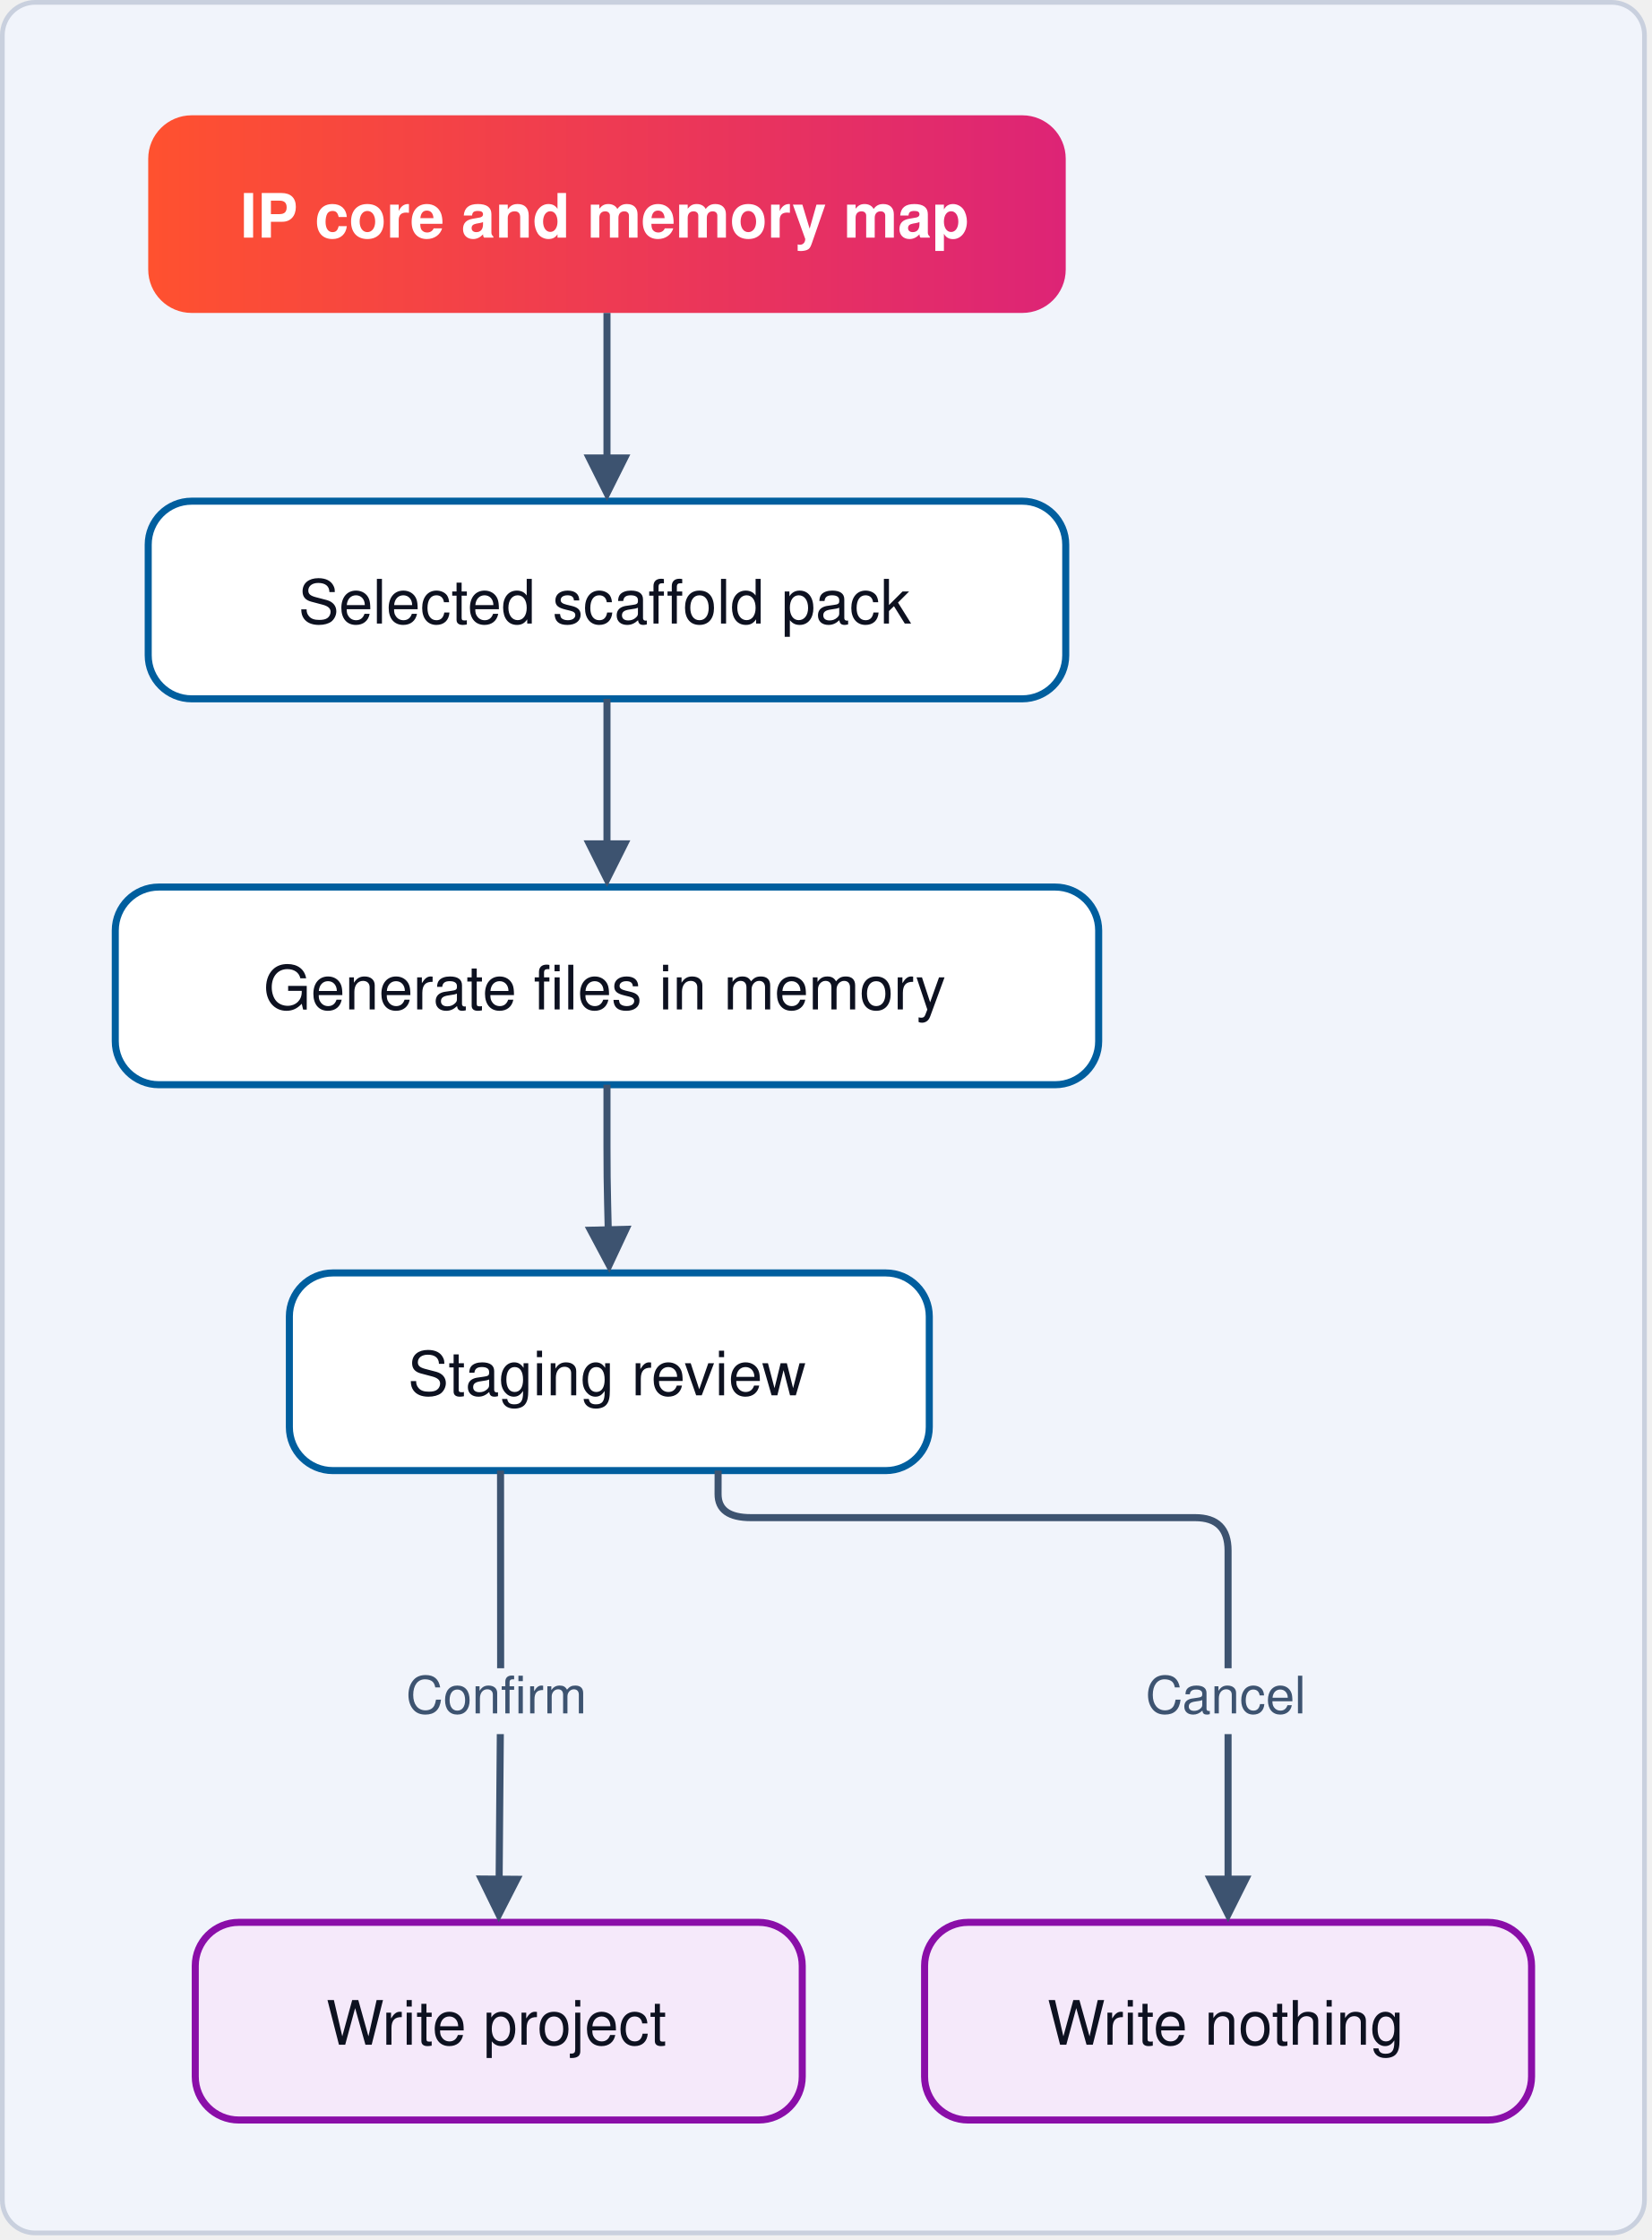
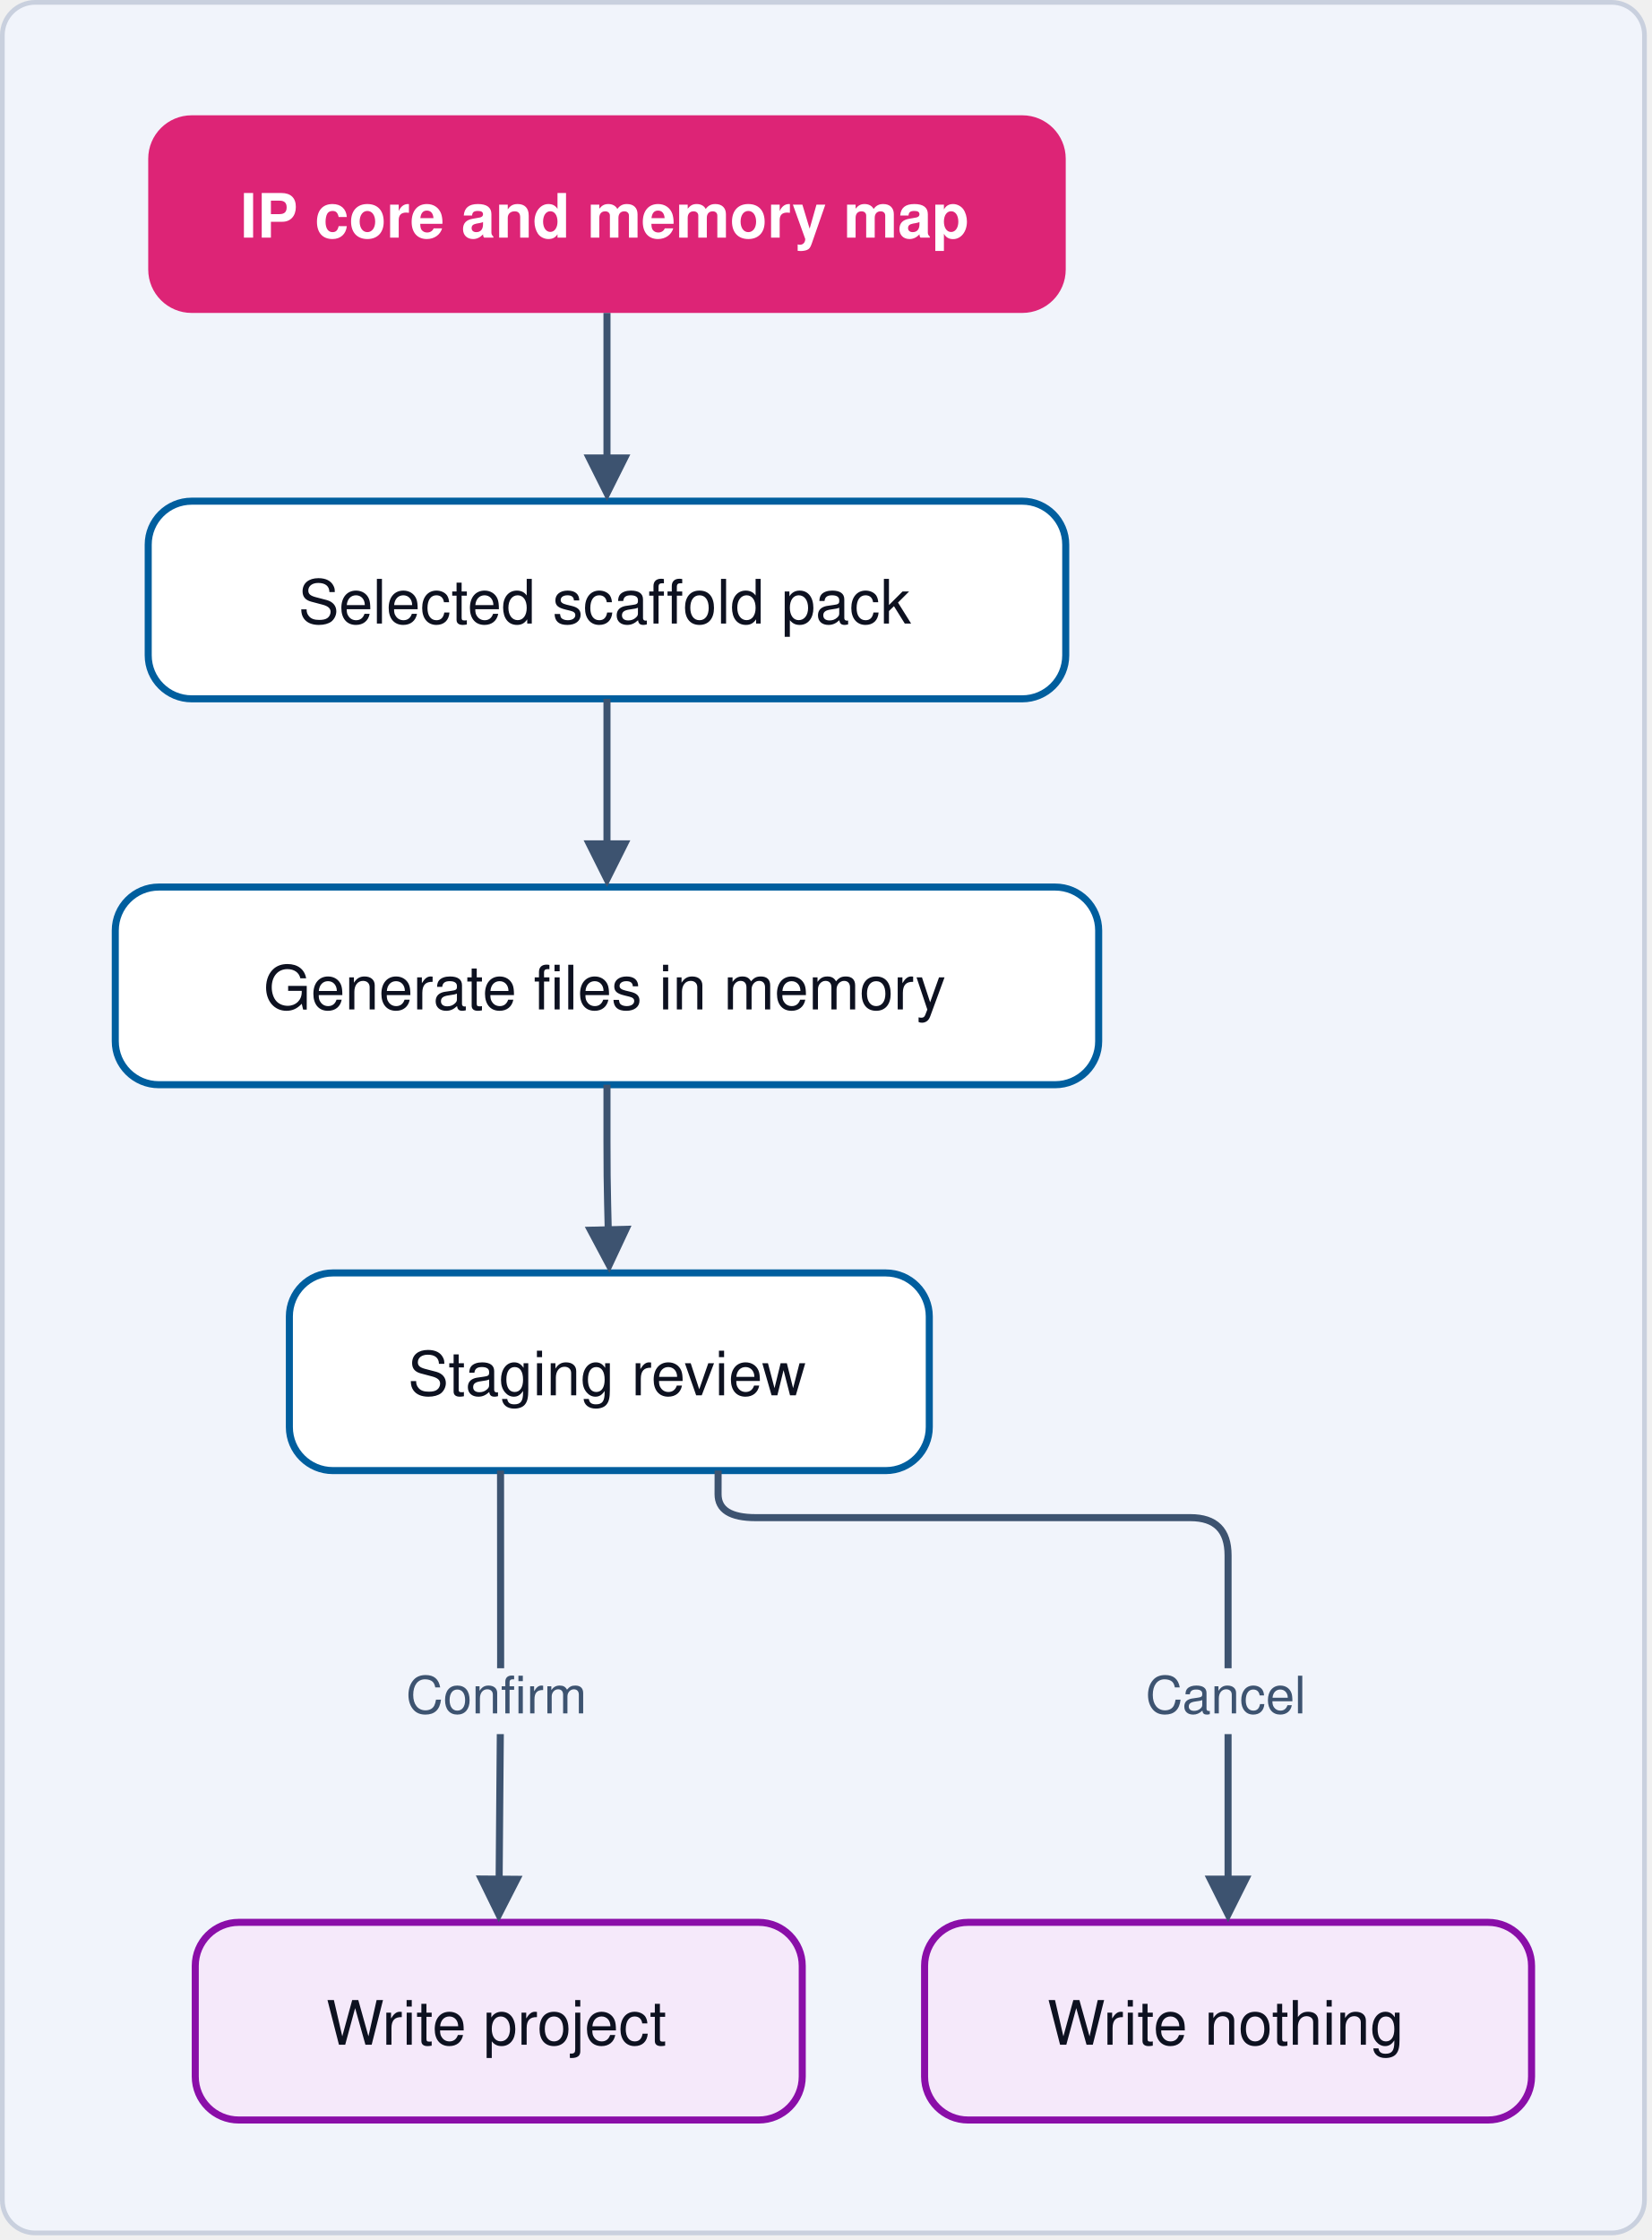
- <svg xmlns="http://www.w3.org/2000/svg" style="background: transparent; background-color: transparent; color-scheme: light;" version="1.1" width="351px" height="476px" viewBox="-0.5 -0.5 351 476" content="&lt;mxfile host=&quot;Electron&quot; agent=&quot;Mozilla/5.0 (Macintosh; Intel Mac OS X 10_15_7) AppleWebKit/537.36 (KHTML, like Gecko) draw.io/26.2.15 Chrome/134.0.7.205 Electron/35.2.1 Safari/537.36&quot; version=&quot;26.2.15&quot;&gt;&#10;  &lt;diagram name=&quot;Diagram&quot; id=&quot;d1&quot;&gt;&#10;    &lt;mxGraphModel dx=&quot;-198&quot; dy=&quot;-130&quot; grid=&quot;0&quot; gridSize=&quot;10&quot; guides=&quot;1&quot; tooltips=&quot;1&quot; connect=&quot;1&quot; arrows=&quot;1&quot; fold=&quot;0&quot; page=&quot;0&quot; pageScale=&quot;1&quot; pageWidth=&quot;850&quot; pageHeight=&quot;1100&quot; math=&quot;0&quot; shadow=&quot;0&quot;&gt;&#10;      &lt;root&gt;&#10;        &lt;mxCell id=&quot;0&quot; /&gt;&#10;        &lt;mxCell id=&quot;bg&quot; value=&quot;Background&quot; style=&quot;locked=1;&quot; parent=&quot;0&quot; /&gt;&#10;        &lt;mxCell id=&quot;card&quot; value=&quot;&quot; style=&quot;rounded=1;arcSize=2;absoluteArcSize=0;fillColor=#f1f4fb;strokeColor=#c9d0de;&quot; parent=&quot;bg&quot; vertex=&quot;1&quot;&gt;&#10;          &lt;mxGeometry width=&quot;349&quot; height=&quot;474&quot; as=&quot;geometry&quot; /&gt;&#10;        &lt;/mxCell&gt;&#10;        &lt;mxCell id=&quot;1&quot; value=&quot;Diagram&quot; parent=&quot;0&quot; /&gt;&#10;        &lt;mxCell id=&quot;n_A&quot; value=&quot;IP core and memory map&quot; style=&quot;fontFamily=Manrope, Helvetica, Arial, sans-serif;fontSize=13;fontColor=#0d1120;strokeWidth=1.5;rounded=1;arcSize=22;fillColor=#ff512f;gradientColor=#dd2476;gradientDirection=east;strokeColor=none;fontColor=#ffffff;fontStyle=1;&quot; parent=&quot;1&quot; vertex=&quot;1&quot;&gt;&#10;          &lt;mxGeometry x=&quot;31&quot; y=&quot;24&quot; width=&quot;195&quot; height=&quot;42&quot; as=&quot;geometry&quot; /&gt;&#10;        &lt;/mxCell&gt;&#10;        &lt;mxCell id=&quot;n_B&quot; value=&quot;Selected scaffold pack&quot; style=&quot;fontFamily=Manrope, Helvetica, Arial, sans-serif;fontSize=13;fontColor=#0d1120;strokeWidth=1.5;rounded=1;arcSize=22;fillColor=#ffffff;strokeColor=#005e9e;&quot; parent=&quot;1&quot; vertex=&quot;1&quot;&gt;&#10;          &lt;mxGeometry x=&quot;31&quot; y=&quot;106&quot; width=&quot;195&quot; height=&quot;42&quot; as=&quot;geometry&quot; /&gt;&#10;        &lt;/mxCell&gt;&#10;        &lt;mxCell id=&quot;n_C&quot; value=&quot;Generate files in memory&quot; style=&quot;fontFamily=Manrope, Helvetica, Arial, sans-serif;fontSize=13;fontColor=#0d1120;strokeWidth=1.5;rounded=1;arcSize=22;fillColor=#ffffff;strokeColor=#005e9e;&quot; parent=&quot;1&quot; vertex=&quot;1&quot;&gt;&#10;          &lt;mxGeometry x=&quot;24&quot; y=&quot;188&quot; width=&quot;209&quot; height=&quot;42&quot; as=&quot;geometry&quot; /&gt;&#10;        &lt;/mxCell&gt;&#10;        &lt;mxCell id=&quot;n_D&quot; value=&quot;Staging review&quot; style=&quot;fontFamily=Manrope, Helvetica, Arial, sans-serif;fontSize=13;fontColor=#0d1120;strokeWidth=1.5;rounded=1;arcSize=22;fillColor=#ffffff;strokeColor=#005e9e;&quot; parent=&quot;1&quot; vertex=&quot;1&quot;&gt;&#10;          &lt;mxGeometry x=&quot;61&quot; y=&quot;270&quot; width=&quot;136&quot; height=&quot;42&quot; as=&quot;geometry&quot; /&gt;&#10;        &lt;/mxCell&gt;&#10;        &lt;mxCell id=&quot;n_E&quot; value=&quot;Write project&quot; style=&quot;fontFamily=Manrope, Helvetica, Arial, sans-serif;fontSize=13;fontColor=#0d1120;strokeWidth=1.5;rounded=1;arcSize=22;fillColor=#f5e9fa;strokeColor=#8a0ea8;&quot; parent=&quot;1&quot; vertex=&quot;1&quot;&gt;&#10;          &lt;mxGeometry x=&quot;41&quot; y=&quot;408&quot; width=&quot;129&quot; height=&quot;42&quot; as=&quot;geometry&quot; /&gt;&#10;        &lt;/mxCell&gt;&#10;        &lt;mxCell id=&quot;n_F&quot; value=&quot;Write nothing&quot; style=&quot;fontFamily=Manrope, Helvetica, Arial, sans-serif;fontSize=13;fontColor=#0d1120;strokeWidth=1.5;rounded=1;arcSize=22;fillColor=#f5e9fa;strokeColor=#8a0ea8;&quot; parent=&quot;1&quot; vertex=&quot;1&quot;&gt;&#10;          &lt;mxGeometry x=&quot;196&quot; y=&quot;408&quot; width=&quot;129&quot; height=&quot;42&quot; as=&quot;geometry&quot; /&gt;&#10;        &lt;/mxCell&gt;&#10;        &lt;mxCell id=&quot;e0&quot; value=&quot;&quot; style=&quot;edgeStyle=orthogonalEdgeStyle;rounded=1;arcSize=14;strokeColor=#3d5370;strokeWidth=1.5;endArrow=block;endFill=1;endSize=6;fontFamily=Manrope, Helvetica, Arial, sans-serif;fontSize=11;fontColor=#3d5370;labelBackgroundColor=#f1f4fb;exitX=0.5;exitY=1;exitDx=0;exitDy=0;entryX=0.5;entryY=0;entryDx=0;entryDy=0;&quot; parent=&quot;1&quot; source=&quot;n_A&quot; target=&quot;n_B&quot; edge=&quot;1&quot;&gt;&#10;          &lt;mxGeometry relative=&quot;1&quot; as=&quot;geometry&quot; /&gt;&#10;        &lt;/mxCell&gt;&#10;        &lt;mxCell id=&quot;e1&quot; value=&quot;&quot; style=&quot;edgeStyle=orthogonalEdgeStyle;rounded=1;arcSize=14;strokeColor=#3d5370;strokeWidth=1.5;endArrow=block;endFill=1;endSize=6;fontFamily=Manrope, Helvetica, Arial, sans-serif;fontSize=11;fontColor=#3d5370;labelBackgroundColor=#f1f4fb;exitX=0.5;exitY=1;exitDx=0;exitDy=0;entryX=0.5;entryY=0;entryDx=0;entryDy=0;&quot; parent=&quot;1&quot; source=&quot;n_B&quot; target=&quot;n_C&quot; edge=&quot;1&quot;&gt;&#10;          &lt;mxGeometry relative=&quot;1&quot; as=&quot;geometry&quot; /&gt;&#10;        &lt;/mxCell&gt;&#10;        &lt;mxCell id=&quot;e2&quot; value=&quot;&quot; style=&quot;edgeStyle=orthogonalEdgeStyle;rounded=1;arcSize=14;strokeColor=#3d5370;strokeWidth=1.5;endArrow=block;endFill=1;endSize=6;fontFamily=Manrope, Helvetica, Arial, sans-serif;fontSize=11;fontColor=#3d5370;labelBackgroundColor=#f1f4fb;exitX=0.5;exitY=1;exitDx=0;exitDy=0;entryX=0.5;entryY=0;entryDx=0;entryDy=0;&quot; parent=&quot;1&quot; source=&quot;n_C&quot; target=&quot;n_D&quot; edge=&quot;1&quot;&gt;&#10;          &lt;mxGeometry relative=&quot;1&quot; as=&quot;geometry&quot; /&gt;&#10;        &lt;/mxCell&gt;&#10;        &lt;mxCell id=&quot;e3&quot; value=&quot;Confirm&quot; style=&quot;edgeStyle=orthogonalEdgeStyle;rounded=1;arcSize=14;strokeColor=#3d5370;strokeWidth=1.5;endArrow=block;endFill=1;endSize=6;fontFamily=Manrope, Helvetica, Arial, sans-serif;fontSize=11;fontColor=#3d5370;labelBackgroundColor=#f1f4fb;exitX=0.33;exitY=1;exitDx=0;exitDy=0;entryX=0.5;entryY=0;entryDx=0;entryDy=0;&quot; parent=&quot;1&quot; source=&quot;n_D&quot; target=&quot;n_E&quot; edge=&quot;1&quot;&gt;&#10;          &lt;mxGeometry relative=&quot;1&quot; as=&quot;geometry&quot; /&gt;&#10;        &lt;/mxCell&gt;&#10;        &lt;mxCell id=&quot;e4&quot; value=&quot;Cancel&quot; style=&quot;edgeStyle=orthogonalEdgeStyle;rounded=1;arcSize=14;strokeColor=#3d5370;strokeWidth=1.5;endArrow=block;endFill=1;endSize=6;fontFamily=Manrope, Helvetica, Arial, sans-serif;fontSize=11;fontColor=#3d5370;labelBackgroundColor=#f1f4fb;exitX=0.67;exitY=1;exitDx=0;exitDy=0;entryX=0.5;entryY=0;entryDx=0;entryDy=0;&quot; parent=&quot;1&quot; source=&quot;n_D&quot; target=&quot;n_F&quot; edge=&quot;1&quot;&gt;&#10;          &lt;mxGeometry x=&quot;0.53&quot; relative=&quot;1&quot; as=&quot;geometry&quot;&gt;&#10;            &lt;Array as=&quot;points&quot;&gt;&#10;              &lt;mxPoint x=&quot;152&quot; y=&quot;322&quot; /&gt;&#10;              &lt;mxPoint x=&quot;261&quot; y=&quot;322&quot; /&gt;&#10;            &lt;/Array&gt;&#10;          &lt;/mxGeometry&gt;&#10;        &lt;/mxCell&gt;&#10;      &lt;/root&gt;&#10;    &lt;/mxGraphModel&gt;&#10;  &lt;/diagram&gt;&#10;&lt;/mxfile&gt;&#10;">
-   <defs>
-     <linearGradient x1="0%" y1="0%" x2="100%" y2="0%" id="drawio-svg-aVWAiIi0byMGvSqECGPo-gradient-light-dark_ff512f_ff6c4e_-1-light-dark_dd2476_ff80c6_-1-e-0">
-       <stop offset="0%" stop-color="#ff512f" stop-opacity="1" style="stop-color: light-dark(rgb(255, 81, 47), rgb(255, 108, 78)); stop-opacity: 1;" />
-       <stop offset="100%" stop-color="#dd2476" stop-opacity="1" style="stop-color: light-dark(rgb(221, 36, 118), rgb(255, 128, 198)); stop-opacity: 1;" />
-     </linearGradient>
-   </defs>
+ <svg xmlns="http://www.w3.org/2000/svg" style="background: transparent; background-color: transparent; color-scheme: light;" version="1.1" width="351px" height="476px" viewBox="-0.5 -0.5 351 476" content="&lt;mxfile host=&quot;Electron&quot; agent=&quot;Mozilla/5.0 (Macintosh; Intel Mac OS X 10_15_7) AppleWebKit/537.36 (KHTML, like Gecko) draw.io/26.2.15 Chrome/134.0.7.205 Electron/35.2.1 Safari/537.36&quot; version=&quot;26.2.15&quot;&gt;&#10;  &lt;diagram name=&quot;Diagram&quot; id=&quot;d1&quot;&gt;&#10;    &lt;mxGraphModel dx=&quot;-198&quot; dy=&quot;-130&quot; grid=&quot;0&quot; gridSize=&quot;10&quot; guides=&quot;1&quot; tooltips=&quot;1&quot; connect=&quot;1&quot; arrows=&quot;1&quot; fold=&quot;0&quot; page=&quot;0&quot; pageScale=&quot;1&quot; pageWidth=&quot;850&quot; pageHeight=&quot;1100&quot; math=&quot;0&quot; shadow=&quot;0&quot;&gt;&#10;      &lt;root&gt;&#10;        &lt;mxCell id=&quot;0&quot; /&gt;&#10;        &lt;mxCell id=&quot;bg&quot; value=&quot;Background&quot; style=&quot;locked=1;&quot; parent=&quot;0&quot; /&gt;&#10;        &lt;mxCell id=&quot;card&quot; value=&quot;&quot; style=&quot;rounded=1;arcSize=2;absoluteArcSize=0;fillColor=#f1f4fb;strokeColor=#c9d0de;&quot; parent=&quot;bg&quot; vertex=&quot;1&quot;&gt;&#10;          &lt;mxGeometry width=&quot;349&quot; height=&quot;474&quot; as=&quot;geometry&quot; /&gt;&#10;        &lt;/mxCell&gt;&#10;        &lt;mxCell id=&quot;1&quot; value=&quot;Diagram&quot; parent=&quot;0&quot; /&gt;&#10;        &lt;mxCell id=&quot;n_A&quot; value=&quot;IP core and memory map&quot; style=&quot;fontFamily=Manrope, Helvetica, Arial, sans-serif;fontSize=13;fontColor=#0d1120;strokeWidth=1.5;rounded=1;arcSize=22;fillColor=#dd2476;strokeColor=none;fontColor=#ffffff;fontStyle=1;&quot; parent=&quot;1&quot; vertex=&quot;1&quot;&gt;&#10;          &lt;mxGeometry x=&quot;31&quot; y=&quot;24&quot; width=&quot;195&quot; height=&quot;42&quot; as=&quot;geometry&quot; /&gt;&#10;        &lt;/mxCell&gt;&#10;        &lt;mxCell id=&quot;n_B&quot; value=&quot;Selected scaffold pack&quot; style=&quot;fontFamily=Manrope, Helvetica, Arial, sans-serif;fontSize=13;fontColor=#0d1120;strokeWidth=1.5;rounded=1;arcSize=22;fillColor=#ffffff;strokeColor=#005e9e;&quot; parent=&quot;1&quot; vertex=&quot;1&quot;&gt;&#10;          &lt;mxGeometry x=&quot;31&quot; y=&quot;106&quot; width=&quot;195&quot; height=&quot;42&quot; as=&quot;geometry&quot; /&gt;&#10;        &lt;/mxCell&gt;&#10;        &lt;mxCell id=&quot;n_C&quot; value=&quot;Generate files in memory&quot; style=&quot;fontFamily=Manrope, Helvetica, Arial, sans-serif;fontSize=13;fontColor=#0d1120;strokeWidth=1.5;rounded=1;arcSize=22;fillColor=#ffffff;strokeColor=#005e9e;&quot; parent=&quot;1&quot; vertex=&quot;1&quot;&gt;&#10;          &lt;mxGeometry x=&quot;24&quot; y=&quot;188&quot; width=&quot;209&quot; height=&quot;42&quot; as=&quot;geometry&quot; /&gt;&#10;        &lt;/mxCell&gt;&#10;        &lt;mxCell id=&quot;n_D&quot; value=&quot;Staging review&quot; style=&quot;fontFamily=Manrope, Helvetica, Arial, sans-serif;fontSize=13;fontColor=#0d1120;strokeWidth=1.5;rounded=1;arcSize=22;fillColor=#ffffff;strokeColor=#005e9e;&quot; parent=&quot;1&quot; vertex=&quot;1&quot;&gt;&#10;          &lt;mxGeometry x=&quot;61&quot; y=&quot;270&quot; width=&quot;136&quot; height=&quot;42&quot; as=&quot;geometry&quot; /&gt;&#10;        &lt;/mxCell&gt;&#10;        &lt;mxCell id=&quot;n_E&quot; value=&quot;Write project&quot; style=&quot;fontFamily=Manrope, Helvetica, Arial, sans-serif;fontSize=13;fontColor=#0d1120;strokeWidth=1.5;rounded=1;arcSize=22;fillColor=#f5e9fa;strokeColor=#8a0ea8;&quot; parent=&quot;1&quot; vertex=&quot;1&quot;&gt;&#10;          &lt;mxGeometry x=&quot;41&quot; y=&quot;408&quot; width=&quot;129&quot; height=&quot;42&quot; as=&quot;geometry&quot; /&gt;&#10;        &lt;/mxCell&gt;&#10;        &lt;mxCell id=&quot;n_F&quot; value=&quot;Write nothing&quot; style=&quot;fontFamily=Manrope, Helvetica, Arial, sans-serif;fontSize=13;fontColor=#0d1120;strokeWidth=1.5;rounded=1;arcSize=22;fillColor=#f5e9fa;strokeColor=#8a0ea8;&quot; parent=&quot;1&quot; vertex=&quot;1&quot;&gt;&#10;          &lt;mxGeometry x=&quot;196&quot; y=&quot;408&quot; width=&quot;129&quot; height=&quot;42&quot; as=&quot;geometry&quot; /&gt;&#10;        &lt;/mxCell&gt;&#10;        &lt;mxCell id=&quot;e0&quot; value=&quot;&quot; style=&quot;edgeStyle=orthogonalEdgeStyle;rounded=1;arcSize=16;html=0;strokeColor=#3d5370;strokeWidth=1.5;endArrow=block;endFill=1;endSize=6;fontFamily=Manrope, Helvetica, Arial, sans-serif;fontSize=11;fontColor=#3d5370;labelBackgroundColor=#f1f4fb;exitX=0.5;exitY=1;exitDx=0;exitDy=0;entryX=0.5;entryY=0;entryDx=0;entryDy=0;&quot; parent=&quot;1&quot; source=&quot;n_A&quot; target=&quot;n_B&quot; edge=&quot;1&quot;&gt;&#10;          &lt;mxGeometry relative=&quot;1&quot; as=&quot;geometry&quot; /&gt;&#10;        &lt;/mxCell&gt;&#10;        &lt;mxCell id=&quot;e1&quot; value=&quot;&quot; style=&quot;edgeStyle=orthogonalEdgeStyle;rounded=1;arcSize=16;html=0;strokeColor=#3d5370;strokeWidth=1.5;endArrow=block;endFill=1;endSize=6;fontFamily=Manrope, Helvetica, Arial, sans-serif;fontSize=11;fontColor=#3d5370;labelBackgroundColor=#f1f4fb;exitX=0.5;exitY=1;exitDx=0;exitDy=0;entryX=0.5;entryY=0;entryDx=0;entryDy=0;&quot; parent=&quot;1&quot; source=&quot;n_B&quot; target=&quot;n_C&quot; edge=&quot;1&quot;&gt;&#10;          &lt;mxGeometry relative=&quot;1&quot; as=&quot;geometry&quot; /&gt;&#10;        &lt;/mxCell&gt;&#10;        &lt;mxCell id=&quot;e2&quot; value=&quot;&quot; style=&quot;edgeStyle=orthogonalEdgeStyle;rounded=1;arcSize=16;html=0;strokeColor=#3d5370;strokeWidth=1.5;endArrow=block;endFill=1;endSize=6;fontFamily=Manrope, Helvetica, Arial, sans-serif;fontSize=11;fontColor=#3d5370;labelBackgroundColor=#f1f4fb;exitX=0.5;exitY=1;exitDx=0;exitDy=0;entryX=0.5;entryY=0;entryDx=0;entryDy=0;&quot; parent=&quot;1&quot; source=&quot;n_C&quot; target=&quot;n_D&quot; edge=&quot;1&quot;&gt;&#10;          &lt;mxGeometry relative=&quot;1&quot; as=&quot;geometry&quot; /&gt;&#10;        &lt;/mxCell&gt;&#10;        &lt;mxCell id=&quot;e3&quot; value=&quot;Confirm&quot; style=&quot;edgeStyle=orthogonalEdgeStyle;rounded=1;arcSize=16;html=0;strokeColor=#3d5370;strokeWidth=1.5;endArrow=block;endFill=1;endSize=6;fontFamily=Manrope, Helvetica, Arial, sans-serif;fontSize=11;fontColor=#3d5370;labelBackgroundColor=#f1f4fb;exitX=0.33;exitY=1;exitDx=0;exitDy=0;entryX=0.5;entryY=0;entryDx=0;entryDy=0;&quot; parent=&quot;1&quot; source=&quot;n_D&quot; target=&quot;n_E&quot; edge=&quot;1&quot;&gt;&#10;          &lt;mxGeometry relative=&quot;1&quot; as=&quot;geometry&quot; /&gt;&#10;        &lt;/mxCell&gt;&#10;        &lt;mxCell id=&quot;e4&quot; value=&quot;Cancel&quot; style=&quot;edgeStyle=orthogonalEdgeStyle;rounded=1;arcSize=16;html=0;strokeColor=#3d5370;strokeWidth=1.5;endArrow=block;endFill=1;endSize=6;fontFamily=Manrope, Helvetica, Arial, sans-serif;fontSize=11;fontColor=#3d5370;labelBackgroundColor=#f1f4fb;exitX=0.67;exitY=1;exitDx=0;exitDy=0;entryX=0.5;entryY=0;entryDx=0;entryDy=0;&quot; parent=&quot;1&quot; source=&quot;n_D&quot; target=&quot;n_F&quot; edge=&quot;1&quot;&gt;&#10;          &lt;mxGeometry x=&quot;0.53&quot; relative=&quot;1&quot; as=&quot;geometry&quot;&gt;&#10;            &lt;Array as=&quot;points&quot;&gt;&#10;              &lt;mxPoint x=&quot;152&quot; y=&quot;322&quot; /&gt;&#10;              &lt;mxPoint x=&quot;261&quot; y=&quot;322&quot; /&gt;&#10;            &lt;/Array&gt;&#10;          &lt;/mxGeometry&gt;&#10;        &lt;/mxCell&gt;&#10;      &lt;/root&gt;&#10;    &lt;/mxGraphModel&gt;&#10;  &lt;/diagram&gt;&#10;&lt;/mxfile&gt;&#10;">
+   <defs />
  <g>
    <g data-cell-id="0">
      <g data-cell-id="bg">
        <g data-cell-id="card">
          <g>
            <rect x="0" y="0" width="349" height="474" rx="6.98" ry="6.98" fill="#f1f4fb" stroke="#c9d0de" pointer-events="all" style="fill: light-dark(rgb(241, 244, 251), rgb(24, 27, 33)); stroke: light-dark(rgb(201, 208, 222), rgb(53, 59, 71));" />
          </g>
        </g>
      </g>
      <g data-cell-id="1">
        <g data-cell-id="n_A">
          <g>
-             <rect x="31" y="24" width="195" height="42" rx="9.24" ry="9.24" fill="url(#drawio-svg-aVWAiIi0byMGvSqECGPo-gradient-light-dark_ff512f_ff6c4e_-1-light-dark_dd2476_ff80c6_-1-e-0)" stroke="none" pointer-events="all" style="fill: url(&quot;#drawio-svg-aVWAiIi0byMGvSqECGPo-gradient-light-dark_ff512f_ff6c4e_-1-light-dark_dd2476_ff80c6_-1-e-0&quot;);" />
+             <rect x="31" y="24" width="195" height="42" rx="9.24" ry="9.24" fill="#dd2476" stroke="none" pointer-events="all" style="fill: light-dark(rgb(221, 36, 118), rgb(255, 128, 198));" />
          </g>
          <g>
            <g fill="#ffffff" font-family="&quot;Manrope&quot;, &quot;Helvetica&quot;, &quot;Arial&quot;, &quot;sans-serif&quot;" font-weight="bold" text-anchor="middle" font-size="13px" style="fill: light-dark(rgb(255, 255, 255), rgb(18, 18, 18));">
              <text x="128" y="50">IP core and memory map</text>
            </g>
          </g>
        </g>
        <g data-cell-id="n_B">
          <g>
            <rect x="31" y="106" width="195" height="42" rx="9.24" ry="9.24" fill="#ffffff" stroke="#005e9e" stroke-width="1.5" pointer-events="all" style="fill: light-dark(rgb(255, 255, 255), rgb(18, 18, 18)); stroke: light-dark(rgb(0, 94, 158), rgb(101, 182, 237));" />
          </g>
          <g>
            <g fill="#0d1120" font-family="&quot;Manrope&quot;, &quot;Helvetica&quot;, &quot;Arial&quot;, &quot;sans-serif&quot;" text-anchor="middle" font-size="13px" style="fill: light-dark(rgb(13, 17, 32), rgb(219, 222, 235));">
              <text x="128" y="132">Selected scaffold pack</text>
            </g>
          </g>
        </g>
        <g data-cell-id="n_C">
          <g>
            <rect x="24" y="188" width="209" height="42" rx="9.24" ry="9.24" fill="#ffffff" stroke="#005e9e" stroke-width="1.5" pointer-events="all" style="fill: light-dark(rgb(255, 255, 255), rgb(18, 18, 18)); stroke: light-dark(rgb(0, 94, 158), rgb(101, 182, 237));" />
          </g>
          <g>
            <g fill="#0d1120" font-family="&quot;Manrope&quot;, &quot;Helvetica&quot;, &quot;Arial&quot;, &quot;sans-serif&quot;" text-anchor="middle" font-size="13px" style="fill: light-dark(rgb(13, 17, 32), rgb(219, 222, 235));">
              <text x="128" y="214">Generate files in memory</text>
            </g>
          </g>
        </g>
        <g data-cell-id="n_D">
          <g>
            <rect x="61" y="270" width="136" height="42" rx="9.24" ry="9.24" fill="#ffffff" stroke="#005e9e" stroke-width="1.5" pointer-events="all" style="fill: light-dark(rgb(255, 255, 255), rgb(18, 18, 18)); stroke: light-dark(rgb(0, 94, 158), rgb(101, 182, 237));" />
          </g>
          <g>
            <g fill="#0d1120" font-family="&quot;Manrope&quot;, &quot;Helvetica&quot;, &quot;Arial&quot;, &quot;sans-serif&quot;" text-anchor="middle" font-size="13px" style="fill: light-dark(rgb(13, 17, 32), rgb(219, 222, 235));">
              <text x="128.5" y="296">Staging review</text>
            </g>
          </g>
        </g>
        <g data-cell-id="n_E">
          <g>
            <rect x="41" y="408" width="129" height="42" rx="9.24" ry="9.24" fill="#f5e9fa" stroke="#8a0ea8" stroke-width="1.5" pointer-events="all" style="fill: light-dark(rgb(245, 233, 250), rgb(41, 30, 45)); stroke: light-dark(rgb(138, 14, 168), rgb(255, 160, 255));" />
          </g>
          <g>
            <g fill="#0d1120" font-family="&quot;Manrope&quot;, &quot;Helvetica&quot;, &quot;Arial&quot;, &quot;sans-serif&quot;" text-anchor="middle" font-size="13px" style="fill: light-dark(rgb(13, 17, 32), rgb(219, 222, 235));">
              <text x="105" y="434">Write project</text>
            </g>
          </g>
        </g>
        <g data-cell-id="n_F">
          <g>
            <rect x="196" y="408" width="129" height="42" rx="9.24" ry="9.24" fill="#f5e9fa" stroke="#8a0ea8" stroke-width="1.5" pointer-events="all" style="fill: light-dark(rgb(245, 233, 250), rgb(41, 30, 45)); stroke: light-dark(rgb(138, 14, 168), rgb(255, 160, 255));" />
          </g>
          <g>
            <g fill="#0d1120" font-family="&quot;Manrope&quot;, &quot;Helvetica&quot;, &quot;Arial&quot;, &quot;sans-serif&quot;" text-anchor="middle" font-size="13px" style="fill: light-dark(rgb(13, 17, 32), rgb(219, 222, 235));">
              <text x="260" y="434">Write nothing</text>
            </g>
          </g>
        </g>
        <g data-cell-id="e0">
          <g>
            <path d="M 128.5 66 L 128.5 96.82" fill="none" stroke="#3d5370" stroke-width="1.5" stroke-miterlimit="10" pointer-events="stroke" style="stroke: light-dark(rgb(61, 83, 112), rgb(151, 170, 195));" />
            <path d="M 128.5 104.32 L 124.75 96.82 L 132.25 96.82 Z" fill="#3d5370" stroke="#3d5370" stroke-width="1.5" stroke-miterlimit="10" pointer-events="all" style="fill: light-dark(rgb(61, 83, 112), rgb(151, 170, 195)); stroke: light-dark(rgb(61, 83, 112), rgb(151, 170, 195));" />
          </g>
        </g>
        <g data-cell-id="e1">
          <g>
            <path d="M 128.5 148 L 128.5 178.82" fill="none" stroke="#3d5370" stroke-width="1.5" stroke-miterlimit="10" pointer-events="stroke" style="stroke: light-dark(rgb(61, 83, 112), rgb(151, 170, 195));" />
            <path d="M 128.5 186.32 L 124.75 178.82 L 132.25 178.82 Z" fill="#3d5370" stroke="#3d5370" stroke-width="1.5" stroke-miterlimit="10" pointer-events="all" style="fill: light-dark(rgb(61, 83, 112), rgb(151, 170, 195)); stroke: light-dark(rgb(61, 83, 112), rgb(151, 170, 195));" />
          </g>
        </g>
        <g data-cell-id="e2">
          <g>
-             <path d="M 128.5 230 L 128.5 243 Q 128.5 250 128.64 255.41 L 128.77 260.83" fill="none" stroke="#3d5370" stroke-width="1.5" stroke-miterlimit="10" pointer-events="stroke" style="stroke: light-dark(rgb(61, 83, 112), rgb(151, 170, 195));" />
+             <path d="M 128.5 230 L 128.5 242 Q 128.5 250 128.64 255.41 L 128.77 260.83" fill="none" stroke="#3d5370" stroke-width="1.5" stroke-miterlimit="10" pointer-events="stroke" style="stroke: light-dark(rgb(61, 83, 112), rgb(151, 170, 195));" />
            <path d="M 128.96 268.32 L 125.02 260.92 L 132.52 260.73 Z" fill="#3d5370" stroke="#3d5370" stroke-width="1.5" stroke-miterlimit="10" pointer-events="all" style="fill: light-dark(rgb(61, 83, 112), rgb(151, 170, 195)); stroke: light-dark(rgb(61, 83, 112), rgb(151, 170, 195));" />
          </g>
        </g>
        <g data-cell-id="e3">
          <g>
-             <path d="M 105.88 312 L 105.9 353 Q 105.9 360 105.84 367 L 105.58 398.82" fill="none" stroke="#3d5370" stroke-width="1.5" stroke-miterlimit="10" pointer-events="stroke" style="stroke: light-dark(rgb(61, 83, 112), rgb(151, 170, 195));" />
+             <path d="M 105.88 312 L 105.9 352 Q 105.9 360 105.83 368 L 105.58 398.82" fill="none" stroke="#3d5370" stroke-width="1.5" stroke-miterlimit="10" pointer-events="stroke" style="stroke: light-dark(rgb(61, 83, 112), rgb(151, 170, 195));" />
            <path d="M 105.51 406.32 L 101.83 398.79 L 109.33 398.85 Z" fill="#3d5370" stroke="#3d5370" stroke-width="1.5" stroke-miterlimit="10" pointer-events="all" style="fill: light-dark(rgb(61, 83, 112), rgb(151, 170, 195)); stroke: light-dark(rgb(61, 83, 112), rgb(151, 170, 195));" />
          </g>
          <g>
            <g fill="#3d5370" font-family="&quot;Manrope&quot;, &quot;Helvetica&quot;, &quot;Arial&quot;, &quot;sans-serif&quot;" text-anchor="middle" font-size="11px" style="fill: light-dark(rgb(61, 83, 112), rgb(151, 170, 195));">
              <rect fill="#f1f4fb" stroke="none" x="86" y="354" width="41" height="14" stroke-width="0" style="fill: light-dark(rgb(241, 244, 251), rgb(24, 27, 33));" />
              <text x="105" y="363.6">Confirm</text>
            </g>
          </g>
        </g>
        <g data-cell-id="e4">
          <g>
-             <path d="M 152.12 312 L 152.11 317 Q 152.1 322 159.1 322 L 253.5 322 Q 260.5 322 260.5 329 L 260.5 398.82" fill="none" stroke="#3d5370" stroke-width="1.5" stroke-miterlimit="10" pointer-events="stroke" style="stroke: light-dark(rgb(61, 83, 112), rgb(151, 170, 195));" />
+             <path d="M 152.12 312 L 152.11 317 Q 152.1 322 160.1 322 L 252.5 322 Q 260.5 322 260.5 330 L 260.5 398.82" fill="none" stroke="#3d5370" stroke-width="1.5" stroke-miterlimit="10" pointer-events="stroke" style="stroke: light-dark(rgb(61, 83, 112), rgb(151, 170, 195));" />
            <path d="M 260.5 406.32 L 256.75 398.82 L 264.25 398.82 Z" fill="#3d5370" stroke="#3d5370" stroke-width="1.5" stroke-miterlimit="10" pointer-events="all" style="fill: light-dark(rgb(61, 83, 112), rgb(151, 170, 195)); stroke: light-dark(rgb(61, 83, 112), rgb(151, 170, 195));" />
          </g>
          <g>
            <g fill="#3d5370" font-family="&quot;Manrope&quot;, &quot;Helvetica&quot;, &quot;Arial&quot;, &quot;sans-serif&quot;" text-anchor="middle" font-size="11px" style="fill: light-dark(rgb(61, 83, 112), rgb(151, 170, 195));">
              <rect fill="#f1f4fb" stroke="none" x="243" y="354" width="36" height="14" stroke-width="0" style="fill: light-dark(rgb(241, 244, 251), rgb(24, 27, 33));" />
              <text x="260" y="363.6">Cancel</text>
            </g>
          </g>
        </g>
      </g>
    </g>
  </g>
</svg>
